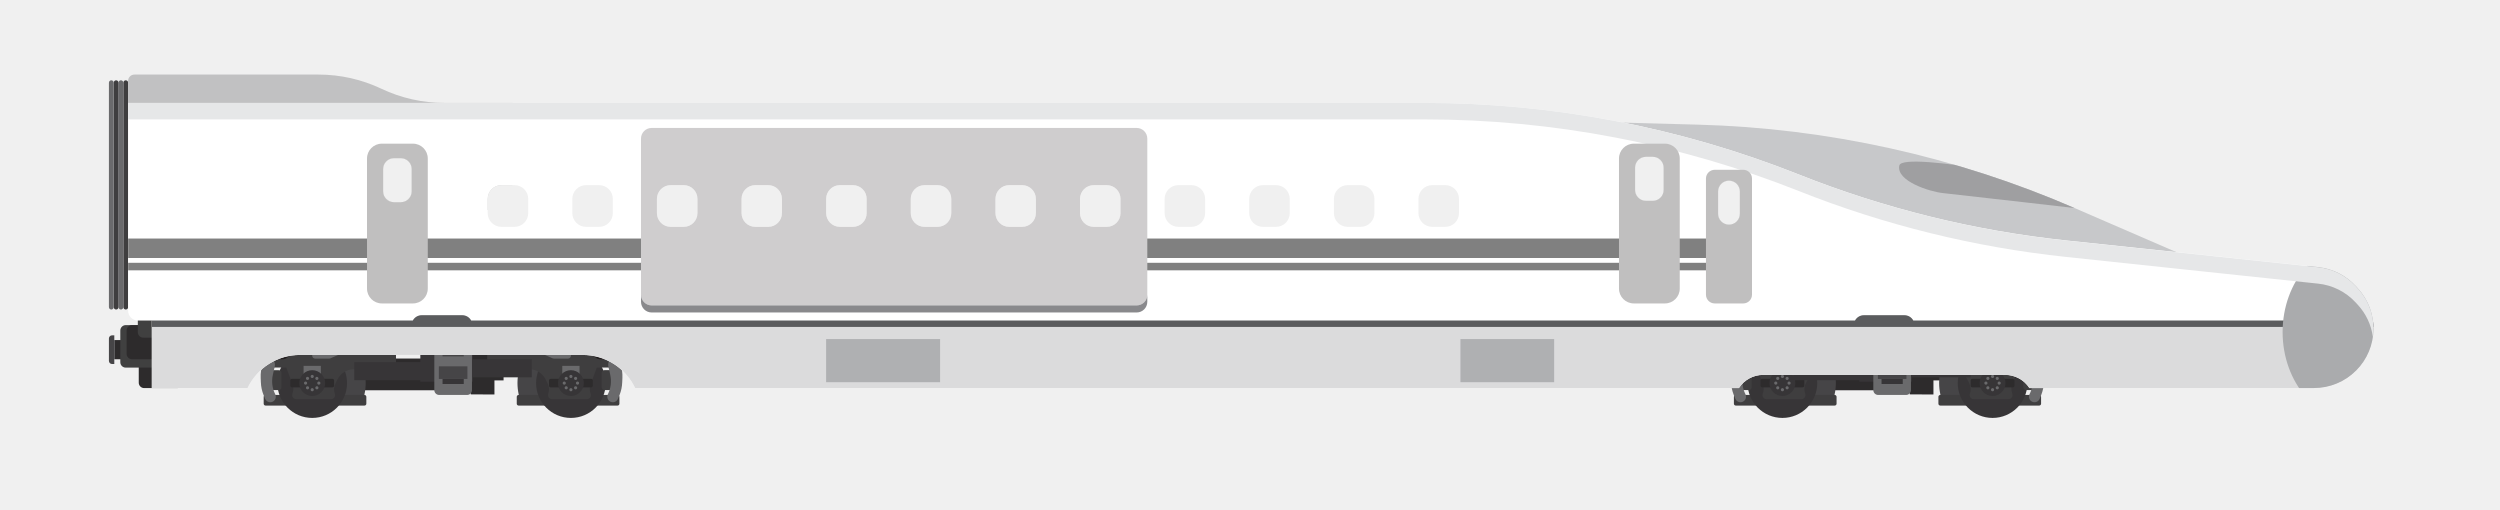
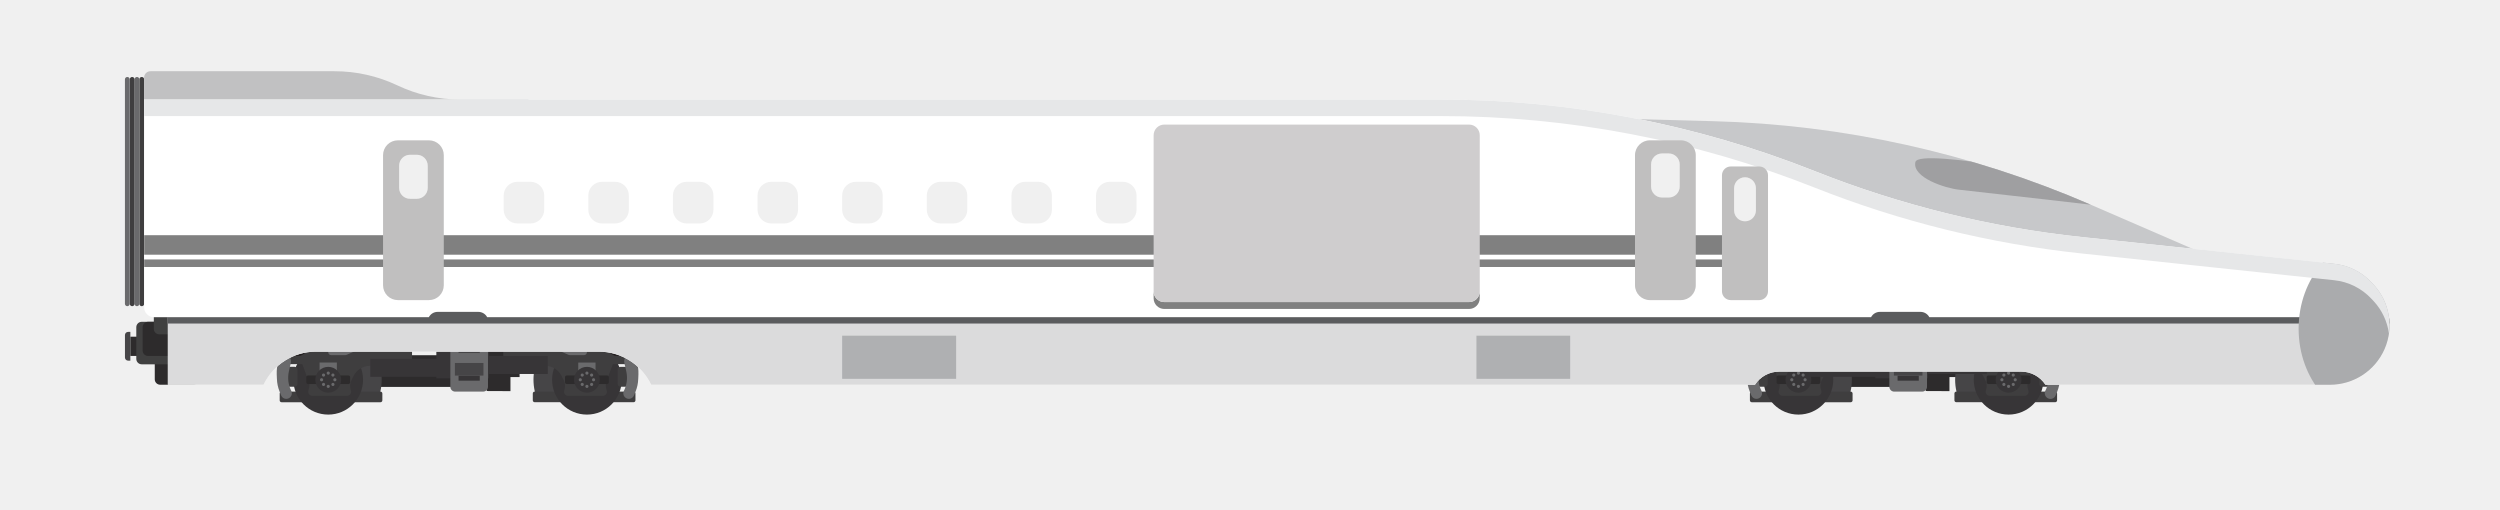
<svg xmlns="http://www.w3.org/2000/svg" viewBox="0 0 936.76 190.99">
  <defs>
-     <style>.cls-1{fill:none;}.cls-2{fill:#c7c8ca;}.cls-3{fill:#fff;}.cls-4{clip-path:url(#clip-path);}.cls-5{fill:#2d2b2c;}.cls-6{fill:#3f3e3f;}.cls-7{fill:#6a6a6c;}.cls-8{fill:#404040;}.cls-9{fill:#464547;}.cls-10{fill:#373537;}.cls-11{fill:#231f20;}.cls-12{fill:#c1c1c2;}.cls-13{clip-path:url(#clip-path-2);}.cls-14{fill:#9f9fa1;}.cls-15{clip-path:url(#clip-path-3);}.cls-16{fill:#dbdbdc;}.cls-17{fill:#5b5c5e;}.cls-18{fill:#aaabad;}.cls-19{fill:#afb0b2;}.cls-20{fill:gray;}.cls-21{fill:#c0bfbf;}.cls-22{fill:#e6e7e8;}.cls-23{fill:#cfcdce;}.cls-24{fill:#89898c;}.cls-25{opacity:0.36;}</style>
+     <style>.cls-1{fill:#c7c8ca;}.cls-2{fill:#fff;}.cls-3{fill:#2d2b2c;}.cls-4{fill:#3f3e3f;}.cls-5{fill:#6a6a6c;}.cls-6{fill:#404040;}.cls-7{fill:#464547;}.cls-8{fill:#373537;}.cls-9{fill:#231f20;}.cls-10{fill:#c1c1c2;}.cls-11{clip-path:url(#clip-path);}.cls-12{fill:#9f9fa1;}.cls-13{fill:#dbdbdc;}.cls-14{clip-path:url(#clip-path-2);}.cls-15{fill:#5b5c5e;}.cls-16{fill:#aaabad;}.cls-17{fill:#afb0b2;}.cls-18{fill:gray;}.cls-19{fill:#c0bfbf;}.cls-20{fill:#e6e7e8;}.cls-21{fill:#cfcdce;}.cls-22{opacity:0.36;}</style>
    <clipPath id="clip-path">
-       <path class="cls-1" d="M921.6,172H33.35V11.37H921.6ZM616.75,75.25h2.55a4.08,4.08,0,0,0,4.07-4.08V62.84a4.08,4.08,0,0,0-4.07-4.08h-2.55a4.08,4.08,0,0,0-4.08,4.08v8.33A4.08,4.08,0,0,0,616.75,75.25Zm-469.12.51h2.55a4.08,4.08,0,0,0,4.08-4.08V63.35a4.08,4.08,0,0,0-4.08-4.08h-2.55a4.07,4.07,0,0,0-4.07,4.08v8.33A4.08,4.08,0,0,0,147.63,75.76Zm500.22,8.41h0a4.07,4.07,0,0,0,4.08-4.07V71.76a4.07,4.07,0,0,0-4.08-4.07h0a4.07,4.07,0,0,0-4.07,4.07V80.1A4.07,4.07,0,0,0,647.85,84.17ZM536.65,85h4.9a5.14,5.14,0,0,0,5.14-5.14V74.52a5.15,5.15,0,0,0-5.14-5.15h-4.9a5.16,5.16,0,0,0-5.15,5.15v5.32A5.15,5.15,0,0,0,536.65,85Zm-31.71,0h4.9A5.14,5.14,0,0,0,515,79.84V74.52a5.15,5.15,0,0,0-5.14-5.15h-4.9a5.15,5.15,0,0,0-5.14,5.15v5.32A5.14,5.14,0,0,0,504.94,85Zm-31.71,0h4.9a5.15,5.15,0,0,0,5.15-5.14V74.52a5.16,5.16,0,0,0-5.15-5.15h-4.9a5.15,5.15,0,0,0-5.14,5.15v5.32A5.14,5.14,0,0,0,473.23,85Zm-31.7,0h4.9a5.14,5.14,0,0,0,5.14-5.14V74.52a5.15,5.15,0,0,0-5.14-5.15h-4.9a5.16,5.16,0,0,0-5.15,5.15v5.32A5.15,5.15,0,0,0,441.53,85Zm-31.71,0h4.9a5.14,5.14,0,0,0,5.14-5.14V74.52a5.15,5.15,0,0,0-5.14-5.15h-4.9a5.15,5.15,0,0,0-5.14,5.15v5.32A5.14,5.14,0,0,0,409.82,85Zm-31.71,0H383a5.15,5.15,0,0,0,5.15-5.14V74.52A5.16,5.16,0,0,0,383,69.37h-4.9A5.15,5.15,0,0,0,373,74.52v5.32A5.14,5.14,0,0,0,378.11,85Zm-31.7,0h4.9a5.14,5.14,0,0,0,5.14-5.14V74.52a5.15,5.15,0,0,0-5.14-5.15h-4.9a5.16,5.16,0,0,0-5.15,5.15v5.32A5.15,5.15,0,0,0,346.41,85ZM314.7,85h4.9a5.14,5.14,0,0,0,5.14-5.14V74.52a5.15,5.15,0,0,0-5.14-5.15h-4.9a5.15,5.15,0,0,0-5.14,5.15v5.32A5.14,5.14,0,0,0,314.7,85ZM283,85h4.91A5.14,5.14,0,0,0,293,79.84V74.52a5.15,5.15,0,0,0-5.14-5.15H283a5.15,5.15,0,0,0-5.14,5.15v5.32A5.14,5.14,0,0,0,283,85Zm-31.7,0h4.9a5.14,5.14,0,0,0,5.14-5.14V74.52a5.15,5.15,0,0,0-5.14-5.15h-4.9a5.16,5.16,0,0,0-5.15,5.15v5.32A5.15,5.15,0,0,0,251.29,85Zm-31.71,0h4.9a5.14,5.14,0,0,0,5.14-5.14V74.52a5.15,5.15,0,0,0-5.14-5.15h-4.9a5.15,5.15,0,0,0-5.14,5.15v5.32A5.14,5.14,0,0,0,219.58,85Zm-31.71,0h4.91a5.14,5.14,0,0,0,5.14-5.14V74.52a5.15,5.15,0,0,0-5.14-5.15h-4.91a5.15,5.15,0,0,0-5.14,5.15v5.32A5.14,5.14,0,0,0,187.87,85Z" />
+       <path class="cls-1" d="M849.52,105.36,783.46,76.72a381,381,0,0,0-141.4-31.31l-94.78-2.52,82.1,11.32,118.4,40Z" />
    </clipPath>
    <clipPath id="clip-path-2">
-       <path class="cls-2" d="M843.52,106.61,777.46,78a380.83,380.83,0,0,0-141.4-31.3l-94.79-2.53,124,63.58Z" />
-     </clipPath>
-     <clipPath id="clip-path-3">
-       <path class="cls-3" d="M533.77,38.56A380,380,0,0,1,674,65.38h0A379.78,379.78,0,0,0,774.21,90.09l94.41,10a22.29,22.29,0,0,1,14,7l.79.86a22.29,22.29,0,0,1-.59,30.92h0a22.29,22.29,0,0,1-15.76,6.53H760.43a10.85,10.85,0,0,0-9.1-4.93H660.68a10.88,10.88,0,0,0-9.11,4.93H238A21.75,21.75,0,0,0,218.33,133H112.4a21.75,21.75,0,0,0-19.65,12.4H56.89V120.11H51.74A3.71,3.71,0,0,1,48,116.39V38.56Z" />
+       <path class="cls-2" d="M888.63,105.86a22.27,22.27,0,0,0-14-7l-94.42-10A379.78,379.78,0,0,1,680,64.13h0A380,380,0,0,0,539.77,37.3H54v77.84a3.72,3.72,0,0,0,3.72,3.72H62.9v25.3H98.75a21.78,21.78,0,0,1,19.65-12.4H224.33A21.79,21.79,0,0,1,244,144.16H657.58a10.86,10.86,0,0,1,9.1-4.92h90.65a10.9,10.9,0,0,1,9.11,4.92H873.07a22.3,22.3,0,0,0,16.36-37.45ZM160.26,70.43a4.07,4.07,0,0,1-4.08,4.07h-2.54a4.07,4.07,0,0,1-4.08-4.07V62.09A4.07,4.07,0,0,1,153.64,58h2.54a4.07,4.07,0,0,1,4.08,4.07Zm43.66,8.16a5.14,5.14,0,0,1-5.14,5.14h-4.9a5.15,5.15,0,0,1-5.15-5.14V73.26a5.15,5.15,0,0,1,5.15-5.14h4.9a5.14,5.14,0,0,1,5.14,5.14Zm31.71,0a5.14,5.14,0,0,1-5.15,5.14h-4.9a5.14,5.14,0,0,1-5.14-5.14V73.26a5.14,5.14,0,0,1,5.14-5.14h4.9a5.14,5.14,0,0,1,5.15,5.14Zm31.7,0a5.14,5.14,0,0,1-5.14,5.14h-4.9a5.14,5.14,0,0,1-5.14-5.14V73.26a5.14,5.14,0,0,1,5.14-5.14h4.9a5.14,5.14,0,0,1,5.14,5.14Zm31.71,0a5.14,5.14,0,0,1-5.14,5.14H289a5.15,5.15,0,0,1-5.15-5.14V73.26A5.15,5.15,0,0,1,289,68.12h4.9A5.14,5.14,0,0,1,299,73.26Zm31.71,0a5.15,5.15,0,0,1-5.15,5.14h-4.9a5.14,5.14,0,0,1-5.14-5.14V73.26a5.14,5.14,0,0,1,5.14-5.14h4.9a5.15,5.15,0,0,1,5.15,5.14Zm31.7,0a5.14,5.14,0,0,1-5.14,5.14h-4.9a5.14,5.14,0,0,1-5.14-5.14V73.26a5.14,5.14,0,0,1,5.14-5.14h4.9a5.14,5.14,0,0,1,5.14,5.14Zm31.71,0A5.14,5.14,0,0,1,389,83.73h-4.9A5.15,5.15,0,0,1,379,78.59V73.26a5.15,5.15,0,0,1,5.15-5.14H389a5.14,5.14,0,0,1,5.14,5.14Zm31.71,0a5.15,5.15,0,0,1-5.15,5.14h-4.9a5.14,5.14,0,0,1-5.14-5.14V73.26a5.14,5.14,0,0,1,5.14-5.14h4.9a5.15,5.15,0,0,1,5.15,5.14Zm31.7,0a5.14,5.14,0,0,1-5.14,5.14h-4.9a5.14,5.14,0,0,1-5.14-5.14V73.26a5.14,5.14,0,0,1,5.14-5.14h4.9a5.14,5.14,0,0,1,5.14,5.14Zm31.71,0a5.14,5.14,0,0,1-5.14,5.14h-4.9a5.15,5.15,0,0,1-5.15-5.14V73.26a5.15,5.15,0,0,1,5.15-5.14h4.9a5.14,5.14,0,0,1,5.14,5.14Zm31.71,0a5.15,5.15,0,0,1-5.15,5.14h-4.9a5.14,5.14,0,0,1-5.14-5.14V73.26a5.14,5.14,0,0,1,5.14-5.14h4.9A5.15,5.15,0,0,1,521,73.26Zm31.7,0a5.14,5.14,0,0,1-5.14,5.14h-4.9a5.14,5.14,0,0,1-5.14-5.14V73.26a5.14,5.14,0,0,1,5.14-5.14h4.9a5.14,5.14,0,0,1,5.14,5.14Zm76.69-8.67A4.08,4.08,0,0,1,625.3,74h-2.55a4.08,4.08,0,0,1-4.07-4.08V61.59a4.08,4.08,0,0,1,4.07-4.08h2.55a4.08,4.08,0,0,1,4.08,4.08Zm28.56,8.92a4.08,4.08,0,0,1-8.16,0V70.51a4.08,4.08,0,0,1,8.16,0Z" />
    </clipPath>
  </defs>
  <g id="Layer_4" data-name="Layer 4">
-     <g class="cls-4">
-       <rect class="cls-5" x="51.99" y="129.48" width="16.45" height="15.93" rx="2.03" transform="translate(120.43 274.9) rotate(-180)" />
-       <rect class="cls-6" x="46.22" y="30.09" width="1.8" height="85.89" rx="0.9" />
-       <rect class="cls-7" x="44.41" y="30.09" width="1.8" height="85.89" rx="0.9" />
-       <rect class="cls-6" x="42.61" y="30.09" width="1.8" height="85.89" rx="0.9" />
-       <rect class="cls-7" x="40.81" y="30.09" width="1.8" height="85.89" rx="0.9" />
-       <rect class="cls-5" x="42.83" y="127.42" width="5.19" height="7.21" transform="translate(90.85 262.05) rotate(-180)" />
-       <rect class="cls-8" x="45.07" y="121.83" width="16.45" height="15.93" rx="2.03" transform="translate(106.6 259.58) rotate(-180)" />
-       <path class="cls-9" d="M40.81,125.65h.84a1.18,1.18,0,0,1,1.18,1.18v8.39a1.18,1.18,0,0,1-1.18,1.18h-.84a0,0,0,0,1,0,0V125.65a0,0,0,0,1,0,0Z" transform="translate(83.64 262.05) rotate(-180)" />
-       <rect class="cls-5" x="47.44" y="121.83" width="16.45" height="12.8" rx="2.03" transform="translate(111.33 256.45) rotate(-180)" />
-       <rect class="cls-8" x="51.64" y="110.58" width="16.45" height="15.93" rx="2.03" transform="translate(119.73 237.1) rotate(-180)" />
-       <rect class="cls-5" x="135.58" y="134.35" width="32.7" height="11.88" />
-       <path class="cls-5" d="M185.27,147.82v-5.29h3.42v-2.24h17.4a2.85,2.85,0,0,0,3-2.69v-4.83H176.36v15Z" />
-       <rect class="cls-10" x="157.5" y="128.05" width="5.6" height="14.97" />
-       <rect class="cls-10" x="171.6" y="128.05" width="5.6" height="14.97" />
-       <path class="cls-9" d="M117,143.55l17.52-9.71a20,20,0,0,1,1,17.3Z" />
-       <rect class="cls-6" x="98.8" y="147.99" width="38.47" height="3.98" rx="0.7" />
-       <path class="cls-11" d="M117,143.55l-15.57-8.73a17.85,17.85,0,0,1,30.22-1.46Z" />
-       <circle class="cls-10" cx="116.99" cy="143.55" r="13.05" />
-       <path class="cls-6" d="M102.07,137.71h5.21l2.32,6.2a4.81,4.81,0,0,1,0,3.5l0,.05a1.54,1.54,0,0,0,1.42,2.12h13a1.54,1.54,0,0,0,1.44-2.07h0a4.81,4.81,0,0,1,.24-3.86l.81-1.59a6.82,6.82,0,0,1,6.06-3.7h15.81v-8.1h-8.51a11.09,11.09,0,0,0-4.8,1.09h0a4.17,4.17,0,0,1-2,.39l-17.88-.89a9.12,9.12,0,0,0-6.31,2.13l-1.08.91a3.16,3.16,0,0,1-2,.74h-3.68Z" />
-       <rect class="cls-5" x="108.77" y="141.94" width="16.43" height="3.21" rx="0.64" />
-       <rect class="cls-7" x="113.75" y="137.1" width="6.47" height="5.25" />
-       <path class="cls-7" d="M126.82,130.4l-2.91-2.15a1.13,1.13,0,0,0-.64-.2h-5.21a1.07,1.07,0,0,0-1.07,1.07v4.17a1.07,1.07,0,0,0,1.07,1.07h5.34a1.07,1.07,0,0,0,.43-.09l3.23-1.42a1,1,0,0,1,.43-.09h1a1.07,1.07,0,0,0,1.07-1.07v0a1.07,1.07,0,0,0-1.07-1.07h-1A1.07,1.07,0,0,1,126.82,130.4Z" />
-       <rect class="cls-6" x="101.21" y="138.71" width="4.25" height="7.45" rx="1.06" />
-       <path class="cls-7" d="M100.91,132h0a14.06,14.06,0,0,0-3.23,9.57l.07,1.68a14.11,14.11,0,0,0,1,4.75l.59,1.43a2.08,2.08,0,0,0,3.19.87h0a2.09,2.09,0,0,0,.59-2.59h0a10.87,10.87,0,0,1-.9-7.18l.26-1.18.45-1.89a3.38,3.38,0,0,0-.35-2.45Z" />
-       <circle class="cls-10" cx="116.99" cy="143.55" r="4.84" />
-       <circle class="cls-7" cx="116.99" cy="141.06" r="0.59" />
-       <circle class="cls-7" cx="116.99" cy="146.03" r="0.59" />
-       <circle class="cls-7" cx="115.23" cy="141.79" r="0.59" />
-       <circle class="cls-7" cx="118.74" cy="145.31" r="0.59" />
-       <circle class="cls-7" cx="114.5" cy="143.55" r="0.59" />
-       <circle class="cls-7" cx="119.47" cy="143.55" r="0.59" />
-       <circle class="cls-7" cx="115.23" cy="145.31" r="0.59" />
-       <circle class="cls-7" cx="118.74" cy="141.79" r="0.59" />
-       <path class="cls-9" d="M213.92,143.55l-17.52-9.71a20.05,20.05,0,0,0-1,17.3Z" />
-       <rect class="cls-6" x="193.64" y="147.99" width="38.47" height="3.98" rx="0.7" transform="translate(425.74 299.96) rotate(180)" />
-       <path class="cls-11" d="M213.92,143.55l15.57-8.73a17.85,17.85,0,0,0-30.23-1.46Z" />
-       <circle class="cls-10" cx="213.92" cy="143.55" r="13.05" />
-       <path class="cls-6" d="M228.84,137.71h-5.21l-2.33,6.2a4.86,4.86,0,0,0,0,3.5l0,.05a1.54,1.54,0,0,1-1.42,2.12h-13a1.54,1.54,0,0,1-1.45-2.07h0a4.81,4.81,0,0,0-.23-3.86l-.82-1.59a6.8,6.8,0,0,0-6.05-3.7H182.56v-8.1h8.51a11.13,11.13,0,0,1,4.81,1.09h0a4.13,4.13,0,0,0,2,.39l17.89-.89A9.11,9.11,0,0,1,222,133l1.08.91a3.18,3.18,0,0,0,2,.74h3.69Z" />
-       <rect class="cls-5" x="205.7" y="141.94" width="16.43" height="3.21" rx="0.64" transform="translate(427.84 287.1) rotate(180)" />
-       <rect class="cls-7" x="210.68" y="137.1" width="6.47" height="5.25" transform="translate(427.84 279.44) rotate(180)" />
-       <path class="cls-7" d="M204.09,130.4l2.91-2.15a1.07,1.07,0,0,1,.63-.2h5.22a1.07,1.07,0,0,1,1.07,1.07v4.17a1.07,1.07,0,0,1-1.07,1.07h-5.34a1.12,1.12,0,0,1-.44-.09l-3.22-1.42a1.07,1.07,0,0,0-.43-.09h-1a1.07,1.07,0,0,1-1.07-1.07v0a1.07,1.07,0,0,1,1.07-1.07h1A1.13,1.13,0,0,0,204.09,130.4Z" />
-       <rect class="cls-6" x="225.45" y="138.71" width="4.25" height="7.45" rx="1.06" transform="translate(455.15 284.86) rotate(180)" />
-       <path class="cls-7" d="M230,132h0a14.06,14.06,0,0,1,3.22,9.57l-.07,1.68a14.11,14.11,0,0,1-1,4.75l-.59,1.43a2.07,2.07,0,0,1-3.18.87h0a2.08,2.08,0,0,1-.6-2.59h0a10.87,10.87,0,0,0,.9-7.18l-.25-1.18-.46-1.89a3.43,3.43,0,0,1,.35-2.45Z" />
-       <circle class="cls-10" cx="213.92" cy="143.55" r="4.84" />
-       <circle class="cls-7" cx="213.92" cy="141.06" r="0.59" />
-       <circle class="cls-7" cx="213.92" cy="146.03" r="0.59" />
-       <circle class="cls-7" cx="215.68" cy="141.79" r="0.59" />
-       <circle class="cls-7" cx="212.16" cy="145.31" r="0.59" />
-       <circle class="cls-7" cx="216.4" cy="143.55" r="0.59" />
-       <circle class="cls-7" cx="211.43" cy="143.55" r="0.59" />
-       <circle class="cls-7" cx="215.68" cy="145.31" r="0.59" />
-       <circle class="cls-7" cx="212.16" cy="141.79" r="0.59" />
-       <rect class="cls-10" x="168.86" y="134.62" width="30.4" height="6.76" />
-       <rect class="cls-10" x="132.74" y="135.69" width="30.4" height="6.76" />
-       <rect class="cls-7" x="162.74" y="125.24" width="14.11" height="22.75" rx="1.82" />
-       <rect class="cls-9" x="165.82" y="131.63" width="7.95" height="1.91" />
-       <rect class="cls-10" x="165.82" y="141.98" width="7.95" height="1.91" />
-       <rect class="cls-9" x="164.44" y="137.26" width="10.7" height="4.72" />
-       <rect class="cls-5" x="674.78" y="134.35" width="32.7" height="11.88" />
-       <path class="cls-5" d="M724.47,147.82v-5.29h3.43v-2.24h17.39a2.84,2.84,0,0,0,3-2.69v-4.83H715.57v15Z" />
-       <rect class="cls-10" x="696.7" y="128.05" width="5.6" height="14.97" />
-       <rect class="cls-10" x="710.81" y="128.05" width="5.6" height="14.97" />
-       <path class="cls-9" d="M667.88,143.55l17.52-9.71a20.05,20.05,0,0,1,1,17.3Z" />
-       <rect class="cls-6" x="649.7" y="147.99" width="38.47" height="3.98" rx="0.7" />
-       <path class="cls-11" d="M667.88,143.55l-15.57-8.73a17.85,17.85,0,0,1,30.23-1.46Z" />
-       <circle class="cls-10" cx="667.88" cy="143.55" r="13.05" />
-       <path class="cls-6" d="M653,137.71h5.21l2.33,6.2a4.86,4.86,0,0,1,0,3.5l0,.05a1.54,1.54,0,0,0,1.42,2.12h13a1.55,1.55,0,0,0,1.45-2.07h0a4.81,4.81,0,0,1,.23-3.86l.81-1.59a6.82,6.82,0,0,1,6.06-3.7h15.82v-8.1h-8.51a11.13,11.13,0,0,0-4.81,1.09h0a4.15,4.15,0,0,1-2,.39l-17.89-.89a9.11,9.11,0,0,0-6.3,2.13l-1.08.91a3.2,3.2,0,0,1-2,.74H653Z" />
-       <rect class="cls-5" x="659.66" y="141.94" width="16.43" height="3.21" rx="0.64" />
-       <rect class="cls-7" x="664.65" y="137.1" width="6.47" height="5.25" />
-       <path class="cls-7" d="M677.71,130.4l-2.91-2.15a1.07,1.07,0,0,0-.63-.2H669a1.07,1.07,0,0,0-1.07,1.07v4.17a1.07,1.07,0,0,0,1.07,1.07h5.34a1,1,0,0,0,.43-.09l3.23-1.42a1.07,1.07,0,0,1,.43-.09h1a1.06,1.06,0,0,0,1.07-1.07v0a1.06,1.06,0,0,0-1.07-1.07h-1A1.13,1.13,0,0,1,677.71,130.4Z" />
-       <rect class="cls-6" x="652.1" y="138.71" width="4.25" height="7.45" rx="1.06" />
-       <path class="cls-7" d="M651.8,132h0a14.06,14.06,0,0,0-3.22,9.57l.07,1.68a14.11,14.11,0,0,0,1,4.75l.59,1.43a2.07,2.07,0,0,0,3.18.87h0a2.08,2.08,0,0,0,.6-2.59h0a10.87,10.87,0,0,1-.9-7.18l.25-1.18.45-1.89a3.33,3.33,0,0,0-.35-2.45Z" />
-       <circle class="cls-10" cx="667.88" cy="143.55" r="4.84" />
-       <circle class="cls-7" cx="667.88" cy="141.06" r="0.59" />
-       <circle class="cls-7" cx="667.88" cy="146.03" r="0.59" />
-       <circle class="cls-7" cx="666.12" cy="141.79" r="0.59" />
-       <circle class="cls-7" cx="669.64" cy="145.31" r="0.59" />
-       <circle class="cls-7" cx="665.39" cy="143.55" r="0.59" />
-       <circle class="cls-7" cx="670.37" cy="143.55" r="0.59" />
-       <circle class="cls-7" cx="666.12" cy="145.31" r="0.59" />
-       <circle class="cls-7" cx="669.64" cy="141.79" r="0.59" />
-       <path class="cls-9" d="M746.62,143.55l-17.52-9.71a20.05,20.05,0,0,0-1,17.3Z" />
-       <rect class="cls-6" x="726.34" y="147.99" width="38.47" height="3.98" rx="0.7" transform="translate(1491.14 299.96) rotate(180)" />
-       <path class="cls-11" d="M746.62,143.55l15.57-8.73A17.85,17.85,0,0,0,732,133.36Z" />
-       <circle class="cls-10" cx="746.62" cy="143.55" r="13.05" />
-       <path class="cls-6" d="M761.54,137.71h-5.22l-2.32,6.2a4.86,4.86,0,0,0,0,3.5l0,.05a1.54,1.54,0,0,1-1.42,2.12h-13a1.54,1.54,0,0,1-1.44-2.07h0a4.81,4.81,0,0,0-.23-3.86l-.82-1.59a6.8,6.8,0,0,0-6.06-3.7H715.26v-8.1h8.51a11.16,11.16,0,0,1,4.81,1.09h0a4.13,4.13,0,0,0,2,.39l17.89-.89a9.11,9.11,0,0,1,6.3,2.13l1.08.91a3.18,3.18,0,0,0,2,.74h3.69Z" />
-       <rect class="cls-5" x="738.4" y="141.94" width="16.43" height="3.21" rx="0.64" transform="translate(1493.24 287.1) rotate(180)" />
-       <rect class="cls-7" x="743.38" y="137.1" width="6.47" height="5.25" transform="translate(1493.24 279.44) rotate(180)" />
-       <path class="cls-7" d="M736.79,130.4l2.91-2.15a1.07,1.07,0,0,1,.63-.2h5.22a1.07,1.07,0,0,1,1.07,1.07v4.17a1.07,1.07,0,0,1-1.07,1.07H740.2a1.11,1.11,0,0,1-.43-.09l-3.22-1.42a1.07,1.07,0,0,0-.43-.09h-1a1.07,1.07,0,0,1-1.07-1.07v0a1.07,1.07,0,0,1,1.07-1.07h1A1.13,1.13,0,0,0,736.79,130.4Z" />
-       <rect class="cls-6" x="758.15" y="138.71" width="4.25" height="7.45" rx="1.06" transform="translate(1520.54 284.86) rotate(180)" />
-       <path class="cls-7" d="M762.7,132h0a14.06,14.06,0,0,1,3.22,9.57l-.07,1.68a14.11,14.11,0,0,1-1,4.75l-.59,1.43a2.07,2.07,0,0,1-3.18.87h0a2.08,2.08,0,0,1-.6-2.59h0a10.87,10.87,0,0,0,.9-7.18l-.25-1.18-.46-1.89A3.38,3.38,0,0,1,761,135Z" />
-       <circle class="cls-10" cx="746.62" cy="143.55" r="4.84" />
-       <circle class="cls-7" cx="746.62" cy="141.06" r="0.59" />
-       <circle class="cls-7" cx="746.62" cy="146.03" r="0.59" />
-       <circle class="cls-7" cx="748.38" cy="141.79" r="0.59" />
-       <circle class="cls-7" cx="744.86" cy="145.31" r="0.59" />
-       <circle class="cls-7" cx="749.1" cy="143.55" r="0.59" />
-       <circle class="cls-7" cx="744.13" cy="143.55" r="0.59" />
-       <circle class="cls-7" cx="748.38" cy="145.31" r="0.59" />
-       <circle class="cls-7" cx="744.86" cy="141.79" r="0.59" />
-       <rect class="cls-10" x="708.06" y="134.62" width="30.4" height="6.76" />
-       <rect class="cls-10" x="671.94" y="135.69" width="30.4" height="6.76" />
-       <rect class="cls-7" x="701.94" y="125.24" width="14.11" height="22.75" rx="1.82" />
-       <rect class="cls-9" x="705.02" y="131.63" width="7.95" height="1.91" />
-       <rect class="cls-10" x="705.02" y="141.98" width="7.95" height="1.91" />
-       <rect class="cls-9" x="703.65" y="137.26" width="10.7" height="4.72" />
-       <path class="cls-12" d="M119.36,27.94h-69A2.36,2.36,0,0,0,48,30.3V78.72H192V38.56H166.46a55,55,0,0,1-23.55-5.31h0A55,55,0,0,0,119.36,27.94Z" />
-       <path class="cls-2" d="M843.52,106.61,777.46,78a380.83,380.83,0,0,0-141.4-31.3l-94.79-2.53,124,63.58Z" />
-       <g class="cls-13">
-         <path class="cls-14" d="M779.15,69.82S713,56.18,711.69,62s11.37,9.85,16.42,10.36,57.6,6.56,57.6,6.56Z" />
-       </g>
-       <path class="cls-3" d="M533.77,38.56A380,380,0,0,1,674,65.38h0A379.78,379.78,0,0,0,774.21,90.09l94.41,10a22.29,22.29,0,0,1,14,7l.79.86a22.29,22.29,0,0,1-.59,30.92h0a22.29,22.29,0,0,1-15.76,6.53H760.43a10.85,10.85,0,0,0-9.1-4.93H660.68a10.88,10.88,0,0,0-9.11,4.93H238A21.75,21.75,0,0,0,218.33,133H112.4a21.75,21.75,0,0,0-19.65,12.4H56.89V120.11H51.74A3.71,3.71,0,0,1,48,116.39V38.56Z" />
-       <g class="cls-15">
-         <rect class="cls-16" x="9.88" y="120.22" width="900.38" height="60.63" transform="translate(920.14 301.07) rotate(-180)" />
-         <rect class="cls-16" x="694.64" y="118.19" width="22.73" height="7.52" rx="3.76" transform="translate(1412.01 243.91) rotate(-180)" />
-         <rect class="cls-16" x="154.27" y="118.19" width="22.73" height="7.52" rx="3.76" transform="translate(331.26 243.91) rotate(-180)" />
-         <path class="cls-17" d="M716.92,120.11a3.76,3.76,0,0,0-3.31-2H698.4a3.76,3.76,0,0,0-3.32,2H176.55a3.76,3.76,0,0,0-3.32-2H158a3.76,3.76,0,0,0-3.32,2H9.88v2.39H910.26v-2.39Z" />
-         <ellipse class="cls-18" cx="884.61" cy="124.42" rx="29.31" ry="34.18" />
-       </g>
-       <rect class="cls-19" x="547.23" y="127.04" width="35.12" height="16.17" transform="translate(1129.58 270.25) rotate(-180)" />
-       <rect class="cls-19" x="309.56" y="127.04" width="42.71" height="16.17" transform="translate(661.82 270.25) rotate(-180)" />
-       <rect class="cls-20" x="48.02" y="89.38" width="591.83" height="7.31" transform="translate(687.87 186.06) rotate(-180)" />
-       <rect class="cls-20" x="48.02" y="98.47" width="591.83" height="2.82" transform="translate(687.87 199.77) rotate(-180)" />
-       <rect class="cls-21" x="137.52" y="53.83" width="22.77" height="59.87" rx="5.56" transform="translate(297.81 167.53) rotate(-180)" />
-       <path class="cls-22" d="M674,71.57h0A379.78,379.78,0,0,0,774.21,96.28l94.41,10a22.29,22.29,0,0,1,14,7l.79.86a22.1,22.1,0,0,1,5.71,12.06A22.21,22.21,0,0,0,883.42,108l-.79-.86a22.29,22.29,0,0,0-14-7l-94.41-10A379.78,379.78,0,0,1,674,65.38h0A380,380,0,0,0,533.77,38.56H48v6.18H533.77A380,380,0,0,1,674,71.57Z" />
-       <rect class="cls-21" x="639.23" y="63.63" width="17.25" height="50.08" rx="3.28" transform="translate(1295.71 177.33) rotate(-180)" />
-       <rect class="cls-21" x="606.64" y="53.83" width="22.77" height="59.87" rx="5.56" transform="translate(1236.05 167.53) rotate(-180)" />
-       <rect class="cls-23" x="240.18" y="47.94" width="189.72" height="66.51" rx="4" />
-       <path class="cls-24" d="M425.9,114.44H244.19a4,4,0,0,1-4-4v2.65a4,4,0,0,0,4,4H425.9a4,4,0,0,0,4-4v-2.65A4,4,0,0,1,425.9,114.44Z" />
+     <rect class="cls-3" x="57.99" y="128.23" width="16.45" height="15.93" rx="2.03" transform="translate(132.43 272.39) rotate(-180)" />
+     <rect class="cls-4" x="52.22" y="28.84" width="1.8" height="85.89" rx="0.9" />
+     <rect class="cls-5" x="50.42" y="28.84" width="1.8" height="85.89" rx="0.9" />
+     <rect class="cls-4" x="48.62" y="28.84" width="1.8" height="85.89" rx="0.9" />
+     <rect class="cls-5" x="46.81" y="28.84" width="1.8" height="85.89" rx="0.9" />
+     <rect class="cls-3" x="48.83" y="126.17" width="5.19" height="7.21" transform="translate(102.85 259.54) rotate(-180)" />
+     <rect class="cls-6" x="51.08" y="120.57" width="16.45" height="15.93" rx="2.03" transform="translate(118.6 257.08) rotate(-180)" />
+     <path class="cls-7" d="M46.81,124.4h.84a1.18,1.18,0,0,1,1.18,1.18V134a1.18,1.18,0,0,1-1.18,1.18h-.84a0,0,0,0,1,0,0V124.4A0,0,0,0,1,46.81,124.4Z" transform="translate(95.65 259.54) rotate(-180)" />
+     <rect class="cls-3" x="53.45" y="120.57" width="16.45" height="12.8" rx="2.03" transform="translate(123.34 253.95) rotate(-180)" />
+     <rect class="cls-6" x="57.65" y="109.33" width="16.45" height="15.93" rx="2.03" transform="translate(131.74 234.6) rotate(-180)" />
+     <rect class="cls-3" x="141.58" y="133.1" width="32.7" height="11.88" />
+     <path class="cls-3" d="M191.27,146.56v-5.28h3.42V139h17.4a2.86,2.86,0,0,0,3-2.69v-4.84H182.37v15.05Z" />
+     <rect class="cls-8" x="163.5" y="126.79" width="5.6" height="14.97" />
+     <rect class="cls-8" x="177.61" y="126.79" width="5.6" height="14.97" />
+     <path class="cls-7" d="M123,142.3l17.52-9.71a20,20,0,0,1,1,17.29Z" />
+     <rect class="cls-4" x="104.8" y="146.74" width="38.47" height="3.98" rx="0.7" />
+     <path class="cls-9" d="M123,142.3l-15.57-8.73a17.85,17.85,0,0,1,30.23-1.46Z" />
+     <circle class="cls-8" cx="122.99" cy="142.3" r="13.05" />
+     <path class="cls-4" d="M108.07,136.45h5.21l2.32,6.21a4.78,4.78,0,0,1,0,3.49l0,.06a1.54,1.54,0,0,0,1.43,2.11h13a1.53,1.53,0,0,0,1.44-2.06h0a4.83,4.83,0,0,1,.24-3.87l.81-1.58a6.81,6.81,0,0,1,6.06-3.71h15.81V129h-8.5a11.24,11.24,0,0,0-4.81,1.09h0a4,4,0,0,1-2,.4l-17.89-.89a9.15,9.15,0,0,0-6.3,2.12l-1.09.92a3.15,3.15,0,0,1-2,.74h-3.69Z" />
+     <rect class="cls-3" x="114.77" y="140.69" width="16.43" height="3.21" rx="0.64" />
+     <rect class="cls-5" x="119.75" y="135.84" width="6.47" height="5.25" />
+     <path class="cls-5" d="M132.82,129.14,129.91,127a1.11,1.11,0,0,0-.63-.21h-5.22a1.07,1.07,0,0,0-1.07,1.07V132a1.07,1.07,0,0,0,1.07,1.07h5.34a1,1,0,0,0,.43-.09l3.23-1.42a1,1,0,0,1,.43-.09h1a1.07,1.07,0,0,0,1.07-1.07v0a1.07,1.07,0,0,0-1.07-1.07h-1A1.07,1.07,0,0,1,132.82,129.14Z" />
+     <rect class="cls-4" x="107.21" y="137.45" width="4.25" height="7.45" rx="1.06" />
+     <path class="cls-5" d="M106.91,130.73h0a14.06,14.06,0,0,0-3.22,9.57l.07,1.68a14,14,0,0,0,1,4.74l.59,1.44a2.07,2.07,0,0,0,3.18.87h0a2.09,2.09,0,0,0,.6-2.59h0a10.83,10.83,0,0,1-.9-7.19l.25-1.17.45-1.89a3.33,3.33,0,0,0-.35-2.45Z" />
+     <circle class="cls-8" cx="122.99" cy="142.3" r="4.84" />
+     <circle class="cls-5" cx="122.99" cy="139.81" r="0.59" />
+     <circle class="cls-5" cx="122.99" cy="144.78" r="0.59" />
+     <circle class="cls-5" cx="121.23" cy="140.54" r="0.59" />
+     <circle class="cls-5" cx="124.75" cy="144.05" r="0.59" />
+     <circle class="cls-5" cx="120.5" cy="142.3" r="0.59" />
+     <circle class="cls-5" cx="125.48" cy="142.3" r="0.59" />
+     <circle class="cls-5" cx="121.23" cy="144.05" r="0.59" />
+     <circle class="cls-5" cx="124.75" cy="140.54" r="0.59" />
+     <path class="cls-7" d="M219.92,142.3l-17.52-9.71a20,20,0,0,0-1,17.29Z" />
+     <rect class="cls-4" x="199.64" y="146.74" width="38.47" height="3.98" rx="0.7" transform="translate(437.75 297.45) rotate(180)" />
+     <path class="cls-9" d="M219.92,142.3l15.57-8.73a17.85,17.85,0,0,0-30.23-1.46Z" />
+     <circle class="cls-8" cx="219.92" cy="142.3" r="13.05" />
+     <path class="cls-4" d="M234.84,136.45h-5.21l-2.32,6.21a4.78,4.78,0,0,0,0,3.49l0,.06a1.54,1.54,0,0,1-1.43,2.11h-13a1.53,1.53,0,0,1-1.44-2.06h0a4.83,4.83,0,0,0-.24-3.87l-.81-1.58a6.81,6.81,0,0,0-6.06-3.71H188.57V129h8.5a11.24,11.24,0,0,1,4.81,1.09h0a4.06,4.06,0,0,0,2,.4l17.88-.89a9.13,9.13,0,0,1,6.3,2.12l1.09.92a3.16,3.16,0,0,0,2,.74h3.68Z" />
+     <rect class="cls-3" x="211.7" y="140.69" width="16.43" height="3.21" rx="0.64" transform="translate(439.84 284.59) rotate(180)" />
+     <rect class="cls-5" x="216.69" y="135.84" width="6.47" height="5.25" transform="translate(439.84 276.94) rotate(180)" />
+     <path class="cls-5" d="M210.09,129.14,213,127a1.11,1.11,0,0,1,.63-.21h5.22a1.07,1.07,0,0,1,1.07,1.07V132a1.07,1.07,0,0,1-1.07,1.07h-5.34a1,1,0,0,1-.43-.09l-3.23-1.42a1,1,0,0,0-.43-.09h-1a1.07,1.07,0,0,1-1.07-1.07v0a1.07,1.07,0,0,1,1.07-1.07h1A1,1,0,0,0,210.09,129.14Z" />
+     <rect class="cls-4" x="231.45" y="137.45" width="4.25" height="7.45" rx="1.06" transform="translate(467.15 282.36) rotate(180)" />
+     <path class="cls-5" d="M236,130.73h0a14.06,14.06,0,0,1,3.22,9.57l-.07,1.68a13.81,13.81,0,0,1-1,4.74l-.59,1.44a2.07,2.07,0,0,1-3.18.87h0a2.1,2.1,0,0,1-.6-2.59h0a10.84,10.84,0,0,0,.91-7.19l-.26-1.17-.45-1.89a3.33,3.33,0,0,1,.35-2.45Z" />
+     <circle class="cls-8" cx="219.92" cy="142.3" r="4.84" />
+     <circle class="cls-5" cx="219.92" cy="139.81" r="0.59" />
+     <circle class="cls-5" cx="219.92" cy="144.78" r="0.59" />
+     <circle class="cls-5" cx="221.68" cy="140.54" r="0.59" />
+     <circle class="cls-5" cx="218.16" cy="144.05" r="0.59" />
+     <circle class="cls-5" cx="222.41" cy="142.3" r="0.59" />
+     <circle class="cls-5" cx="217.44" cy="142.3" r="0.59" />
+     <circle class="cls-5" cx="221.68" cy="144.05" r="0.59" />
+     <circle class="cls-5" cx="218.16" cy="140.54" r="0.59" />
+     <rect class="cls-8" x="174.86" y="133.37" width="30.4" height="6.76" />
+     <rect class="cls-8" x="138.74" y="134.44" width="30.4" height="6.76" />
+     <rect class="cls-5" x="168.74" y="123.99" width="14.11" height="22.75" rx="1.82" />
+     <rect class="cls-7" x="171.82" y="130.38" width="7.95" height="1.91" />
+     <rect class="cls-8" x="171.82" y="140.73" width="7.95" height="1.91" />
+     <rect class="cls-7" x="170.45" y="136.01" width="10.7" height="4.72" />
+     <rect class="cls-3" x="680.78" y="133.1" width="32.7" height="11.88" />
+     <path class="cls-3" d="M730.47,146.56v-5.28h3.43V139h17.4a2.86,2.86,0,0,0,3-2.69v-4.84H721.57v15.05Z" />
+     <rect class="cls-8" x="702.7" y="126.79" width="5.6" height="14.97" />
+     <rect class="cls-8" x="716.81" y="126.79" width="5.6" height="14.97" />
+     <path class="cls-7" d="M673.88,142.3l17.52-9.71a20,20,0,0,1,1,17.29Z" />
+     <rect class="cls-4" x="655.7" y="146.74" width="38.47" height="3.98" rx="0.7" />
+     <path class="cls-9" d="M673.88,142.3l-15.57-8.73a17.85,17.85,0,0,1,30.23-1.46Z" />
+     <circle class="cls-8" cx="673.88" cy="142.3" r="13.05" />
+     <path class="cls-4" d="M659,136.45h5.22l2.32,6.21a4.83,4.83,0,0,1,0,3.49l0,.06a1.53,1.53,0,0,0,1.42,2.11h13a1.53,1.53,0,0,0,1.44-2.06h0a4.83,4.83,0,0,1,.23-3.87l.82-1.58a6.79,6.79,0,0,1,6.06-3.71h15.81V129h-8.51a11.23,11.23,0,0,0-4.8,1.09h0a4.08,4.08,0,0,1-2,.4l-17.88-.89a9.16,9.16,0,0,0-6.31,2.12l-1.08.92a3.16,3.16,0,0,1-2,.74H659Z" />
+     <rect class="cls-3" x="665.67" y="140.69" width="16.43" height="3.21" rx="0.64" />
+     <rect class="cls-5" x="670.65" y="135.84" width="6.47" height="5.25" />
+     <path class="cls-5" d="M683.72,129.14,680.8,127a1.08,1.08,0,0,0-.63-.21H675a1.07,1.07,0,0,0-1.07,1.07V132a1.07,1.07,0,0,0,1.07,1.07h5.35a1.07,1.07,0,0,0,.43-.09L684,131.6a1.11,1.11,0,0,1,.43-.09h1a1.07,1.07,0,0,0,1.07-1.07v0a1.07,1.07,0,0,0-1.07-1.07h-1A1,1,0,0,1,683.72,129.14Z" />
+     <rect class="cls-4" x="658.1" y="137.45" width="4.25" height="7.45" rx="1.06" />
+     <path class="cls-5" d="M657.8,130.73h0a14.06,14.06,0,0,0-3.22,9.57l.07,1.68a14,14,0,0,0,1,4.74l.59,1.44a2.07,2.07,0,0,0,3.18.87h0a2.08,2.08,0,0,0,.6-2.59h0a10.9,10.9,0,0,1-.9-7.19l.26-1.17.45-1.89a3.38,3.38,0,0,0-.35-2.45Z" />
+     <circle class="cls-8" cx="673.88" cy="142.3" r="4.84" />
+     <circle class="cls-5" cx="673.88" cy="139.81" r="0.59" />
+     <circle class="cls-5" cx="673.88" cy="144.78" r="0.59" />
+     <circle class="cls-5" cx="672.13" cy="140.54" r="0.59" />
+     <circle class="cls-5" cx="675.64" cy="144.05" r="0.59" />
+     <circle class="cls-5" cx="671.4" cy="142.3" r="0.59" />
+     <circle class="cls-5" cx="676.37" cy="142.3" r="0.59" />
+     <circle class="cls-5" cx="672.13" cy="144.05" r="0.59" />
+     <circle class="cls-5" cx="675.64" cy="140.54" r="0.59" />
+     <path class="cls-7" d="M752.62,142.3l-17.52-9.71a20,20,0,0,0-1,17.29Z" />
+     <rect class="cls-4" x="732.34" y="146.74" width="38.47" height="3.98" rx="0.7" transform="translate(1503.14 297.45) rotate(180)" />
+     <path class="cls-9" d="M752.62,142.3l15.57-8.73A17.85,17.85,0,0,0,738,132.11Z" />
+     <circle class="cls-8" cx="752.62" cy="142.3" r="13.05" />
+     <path class="cls-4" d="M767.54,136.45h-5.21L760,142.66a4.78,4.78,0,0,0,0,3.49l0,.06a1.54,1.54,0,0,1-1.43,2.11h-13a1.53,1.53,0,0,1-1.44-2.06h0a4.83,4.83,0,0,0-.24-3.87l-.81-1.58a6.81,6.81,0,0,0-6.06-3.71H721.27V129h8.5a11.24,11.24,0,0,1,4.81,1.09h0a4,4,0,0,0,2,.4l17.89-.89a9.13,9.13,0,0,1,6.3,2.12l1.09.92a3.16,3.16,0,0,0,2,.74h3.68Z" />
+     <rect class="cls-3" x="744.4" y="140.69" width="16.43" height="3.21" rx="0.64" transform="translate(1505.24 284.59) rotate(180)" />
+     <rect class="cls-5" x="749.39" y="135.84" width="6.47" height="5.25" transform="translate(1505.24 276.94) rotate(180)" />
+     <path class="cls-5" d="M742.79,129.14,745.7,127a1.11,1.11,0,0,1,.63-.21h5.22a1.07,1.07,0,0,1,1.07,1.07V132a1.07,1.07,0,0,1-1.07,1.07h-5.34a1,1,0,0,1-.43-.09l-3.23-1.42a1,1,0,0,0-.43-.09h-1a1.07,1.07,0,0,1-1.07-1.07v0a1.07,1.07,0,0,1,1.07-1.07h1A1.07,1.07,0,0,0,742.79,129.14Z" />
+     <rect class="cls-4" x="764.15" y="137.45" width="4.25" height="7.45" rx="1.06" transform="translate(1532.55 282.36) rotate(180)" />
+     <path class="cls-5" d="M768.7,130.73h0a14.06,14.06,0,0,1,3.22,9.57l-.07,1.68a14,14,0,0,1-1,4.74l-.59,1.44A2.07,2.07,0,0,1,767,149h0a2.09,2.09,0,0,1-.6-2.59h0a10.84,10.84,0,0,0,.91-7.19l-.26-1.17-.45-1.89a3.33,3.33,0,0,1,.35-2.45Z" />
+     <circle class="cls-8" cx="752.62" cy="142.3" r="4.84" />
+     <circle class="cls-5" cx="752.62" cy="139.81" r="0.59" />
+     <circle class="cls-5" cx="752.62" cy="144.78" r="0.59" />
+     <circle class="cls-5" cx="754.38" cy="140.54" r="0.59" />
+     <circle class="cls-5" cx="750.86" cy="144.05" r="0.59" />
+     <circle class="cls-5" cx="755.11" cy="142.3" r="0.59" />
+     <circle class="cls-5" cx="750.13" cy="142.3" r="0.59" />
+     <circle class="cls-5" cx="754.38" cy="144.05" r="0.59" />
+     <circle class="cls-5" cx="750.86" cy="140.54" r="0.59" />
+     <rect class="cls-8" x="714.07" y="133.37" width="30.4" height="6.76" />
+     <rect class="cls-8" x="677.95" y="134.44" width="30.4" height="6.76" />
+     <rect class="cls-5" x="707.95" y="123.99" width="14.11" height="22.75" rx="1.82" />
+     <rect class="cls-7" x="711.03" y="130.38" width="7.95" height="1.91" />
+     <rect class="cls-8" x="711.03" y="140.73" width="7.95" height="1.91" />
+     <rect class="cls-7" x="709.65" y="136.01" width="10.7" height="4.72" />
+     <path class="cls-10" d="M125.36,26.69h-69A2.36,2.36,0,0,0,54,29.05v23H198V37.3H172.46A55,55,0,0,1,148.91,32h0A54.82,54.82,0,0,0,125.36,26.69Z" />
+     <path class="cls-1" d="M849.52,105.36,783.46,76.72a381,381,0,0,0-141.4-31.31l-94.78-2.52,82.1,11.32,118.4,40Z" />
+     <g class="cls-11">
+       <path class="cls-12" d="M785.15,68.57S719,54.92,717.7,60.73s11.36,9.86,16.42,10.36,57.6,6.57,57.6,6.57Z" />
    </g>
+     <rect class="cls-13" x="700.64" y="116.94" width="22.73" height="7.52" rx="3.76" transform="translate(1424.01 241.4) rotate(-180)" />
+     <rect class="cls-13" x="160.27" y="116.94" width="22.73" height="7.52" rx="3.76" transform="translate(343.27 241.4) rotate(-180)" />
+     <path class="cls-2" d="M888.63,105.86a22.27,22.27,0,0,0-14-7l-94.42-10A379.78,379.78,0,0,1,680,64.13h0A380,380,0,0,0,539.77,37.3H54v77.84a3.72,3.72,0,0,0,3.72,3.72H62.9v25.3H98.75a21.78,21.78,0,0,1,19.65-12.4H224.33A21.79,21.79,0,0,1,244,144.16H657.58a10.86,10.86,0,0,1,9.1-4.92h90.65a10.9,10.9,0,0,1,9.11,4.92H873.07a22.3,22.3,0,0,0,16.36-37.45ZM160.26,70.43a4.07,4.07,0,0,1-4.08,4.07h-2.54a4.07,4.07,0,0,1-4.08-4.07V62.09A4.07,4.07,0,0,1,153.64,58h2.54a4.07,4.07,0,0,1,4.08,4.07Zm43.66,8.16a5.14,5.14,0,0,1-5.14,5.14h-4.9a5.15,5.15,0,0,1-5.15-5.14V73.26a5.15,5.15,0,0,1,5.15-5.14h4.9a5.14,5.14,0,0,1,5.14,5.14Zm31.71,0a5.14,5.14,0,0,1-5.15,5.14h-4.9a5.14,5.14,0,0,1-5.14-5.14V73.26a5.14,5.14,0,0,1,5.14-5.14h4.9a5.14,5.14,0,0,1,5.15,5.14Zm31.7,0a5.14,5.14,0,0,1-5.14,5.14h-4.9a5.14,5.14,0,0,1-5.14-5.14V73.26a5.14,5.14,0,0,1,5.14-5.14h4.9a5.14,5.14,0,0,1,5.14,5.14Zm31.71,0a5.14,5.14,0,0,1-5.14,5.14H289a5.15,5.15,0,0,1-5.15-5.14V73.26A5.15,5.15,0,0,1,289,68.12h4.9A5.14,5.14,0,0,1,299,73.26Zm31.71,0a5.15,5.15,0,0,1-5.15,5.14h-4.9a5.14,5.14,0,0,1-5.14-5.14V73.26a5.14,5.14,0,0,1,5.14-5.14h4.9a5.15,5.15,0,0,1,5.15,5.14Zm31.7,0a5.14,5.14,0,0,1-5.14,5.14h-4.9a5.14,5.14,0,0,1-5.14-5.14V73.26a5.14,5.14,0,0,1,5.14-5.14h4.9a5.14,5.14,0,0,1,5.14,5.14Zm31.71,0A5.14,5.14,0,0,1,389,83.73h-4.9A5.15,5.15,0,0,1,379,78.59V73.26a5.15,5.15,0,0,1,5.15-5.14H389a5.14,5.14,0,0,1,5.14,5.14Zm31.71,0a5.15,5.15,0,0,1-5.15,5.14h-4.9a5.14,5.14,0,0,1-5.14-5.14V73.26a5.14,5.14,0,0,1,5.14-5.14h4.9a5.15,5.15,0,0,1,5.15,5.14Zm31.7,0a5.14,5.14,0,0,1-5.14,5.14h-4.9a5.14,5.14,0,0,1-5.14-5.14V73.26a5.14,5.14,0,0,1,5.14-5.14h4.9a5.14,5.14,0,0,1,5.14,5.14Zm31.71,0a5.14,5.14,0,0,1-5.14,5.14h-4.9a5.15,5.15,0,0,1-5.15-5.14V73.26a5.15,5.15,0,0,1,5.15-5.14h4.9a5.14,5.14,0,0,1,5.14,5.14Zm31.71,0a5.15,5.15,0,0,1-5.15,5.14h-4.9a5.14,5.14,0,0,1-5.14-5.14V73.26a5.14,5.14,0,0,1,5.14-5.14h4.9A5.15,5.15,0,0,1,521,73.26Zm31.7,0a5.14,5.14,0,0,1-5.14,5.14h-4.9a5.14,5.14,0,0,1-5.14-5.14V73.26a5.14,5.14,0,0,1,5.14-5.14h4.9a5.14,5.14,0,0,1,5.14,5.14Zm76.69-8.67A4.08,4.08,0,0,1,625.3,74h-2.55a4.08,4.08,0,0,1-4.07-4.08V61.59a4.08,4.08,0,0,1,4.07-4.08h2.55a4.08,4.08,0,0,1,4.08,4.08Zm28.56,8.92a4.08,4.08,0,0,1-8.16,0V70.51a4.08,4.08,0,0,1,8.16,0Z" />
+     <g class="cls-14">
+       <rect class="cls-13" x="15.89" y="118.97" width="900.38" height="60.63" transform="translate(932.15 298.56) rotate(-180)" />
+       <path class="cls-15" d="M722.93,118.86a3.74,3.74,0,0,0-3.32-2H704.4a3.74,3.74,0,0,0-3.31,2H182.55a3.74,3.74,0,0,0-3.31-2H164a3.74,3.74,0,0,0-3.32,2H15.89v2.38H916.26v-2.38Z" />
+       <ellipse class="cls-16" cx="890.61" cy="123.17" rx="29.31" ry="34.18" />
+     </g>
+     <rect class="cls-17" x="553.23" y="125.79" width="35.12" height="16.17" transform="translate(1141.58 267.74) rotate(-180)" />
+     <rect class="cls-17" x="315.56" y="125.79" width="42.71" height="16.17" transform="translate(673.83 267.74) rotate(-180)" />
+     <rect class="cls-18" x="54.02" y="88.12" width="591.83" height="7.31" transform="translate(699.87 183.56) rotate(-180)" />
+     <rect class="cls-18" x="54.02" y="97.22" width="591.83" height="2.82" transform="translate(699.87 197.26) rotate(-180)" />
+     <path class="cls-19" d="M143.53,106.89V58.14a5.55,5.55,0,0,1,5.55-5.56h11.66a5.55,5.55,0,0,1,5.55,5.56v48.75a5.55,5.55,0,0,1-5.55,5.56H149.08A5.55,5.55,0,0,1,143.53,106.89Zm16.73-44.8A4.07,4.07,0,0,0,156.18,58h-2.54a4.07,4.07,0,0,0-4.08,4.07v8.34a4.07,4.07,0,0,0,4.08,4.07h2.54a4.07,4.07,0,0,0,4.08-4.07Z" />
+     <path class="cls-20" d="M680,70.32h0A380.17,380.17,0,0,0,780.21,95l94.42,10a22.27,22.27,0,0,1,14,7l.8.85a22.22,22.22,0,0,1,5.7,12.06,22.25,22.25,0,0,0-5.7-18.25l-.8-.85a22.27,22.27,0,0,0-14-7l-94.42-10A379.78,379.78,0,0,1,680,64.13h0A380,380,0,0,0,539.77,37.3H54v6.19H539.77A379.8,379.8,0,0,1,680,70.32Z" />
+     <path class="cls-19" d="M612.64,106.89V58.14a5.56,5.56,0,0,1,5.56-5.56h11.65a5.56,5.56,0,0,1,5.56,5.56v48.75a5.56,5.56,0,0,1-5.56,5.56H618.2A5.56,5.56,0,0,1,612.64,106.89Zm16.74-45.3a4.08,4.08,0,0,0-4.08-4.08h-2.55a4.08,4.08,0,0,0-4.07,4.08v8.33A4.08,4.08,0,0,0,622.75,74h2.55a4.08,4.08,0,0,0,4.08-4.08Z" />
+     <path class="cls-18" d="M550.46,113.19H436.27a4,4,0,0,1-4-4v2.58a4,4,0,0,0,4,4H550.46a4,4,0,0,0,4-4v-2.58A4,4,0,0,1,550.46,113.19Z" />
+     <path class="cls-19" d="M645.23,109.17V65.66a3.28,3.28,0,0,1,3.29-3.28H659.2a3.28,3.28,0,0,1,3.28,3.28v43.51a3.28,3.28,0,0,1-3.28,3.28H648.52A3.28,3.28,0,0,1,645.23,109.17Zm12.71-38.66a4.08,4.08,0,0,0-8.16,0v8.33a4.08,4.08,0,0,0,8.16,0Z" />
+     <rect class="cls-21" x="432.27" y="46.68" width="122.2" height="66.51" rx="4" />
  </g>
</svg>
